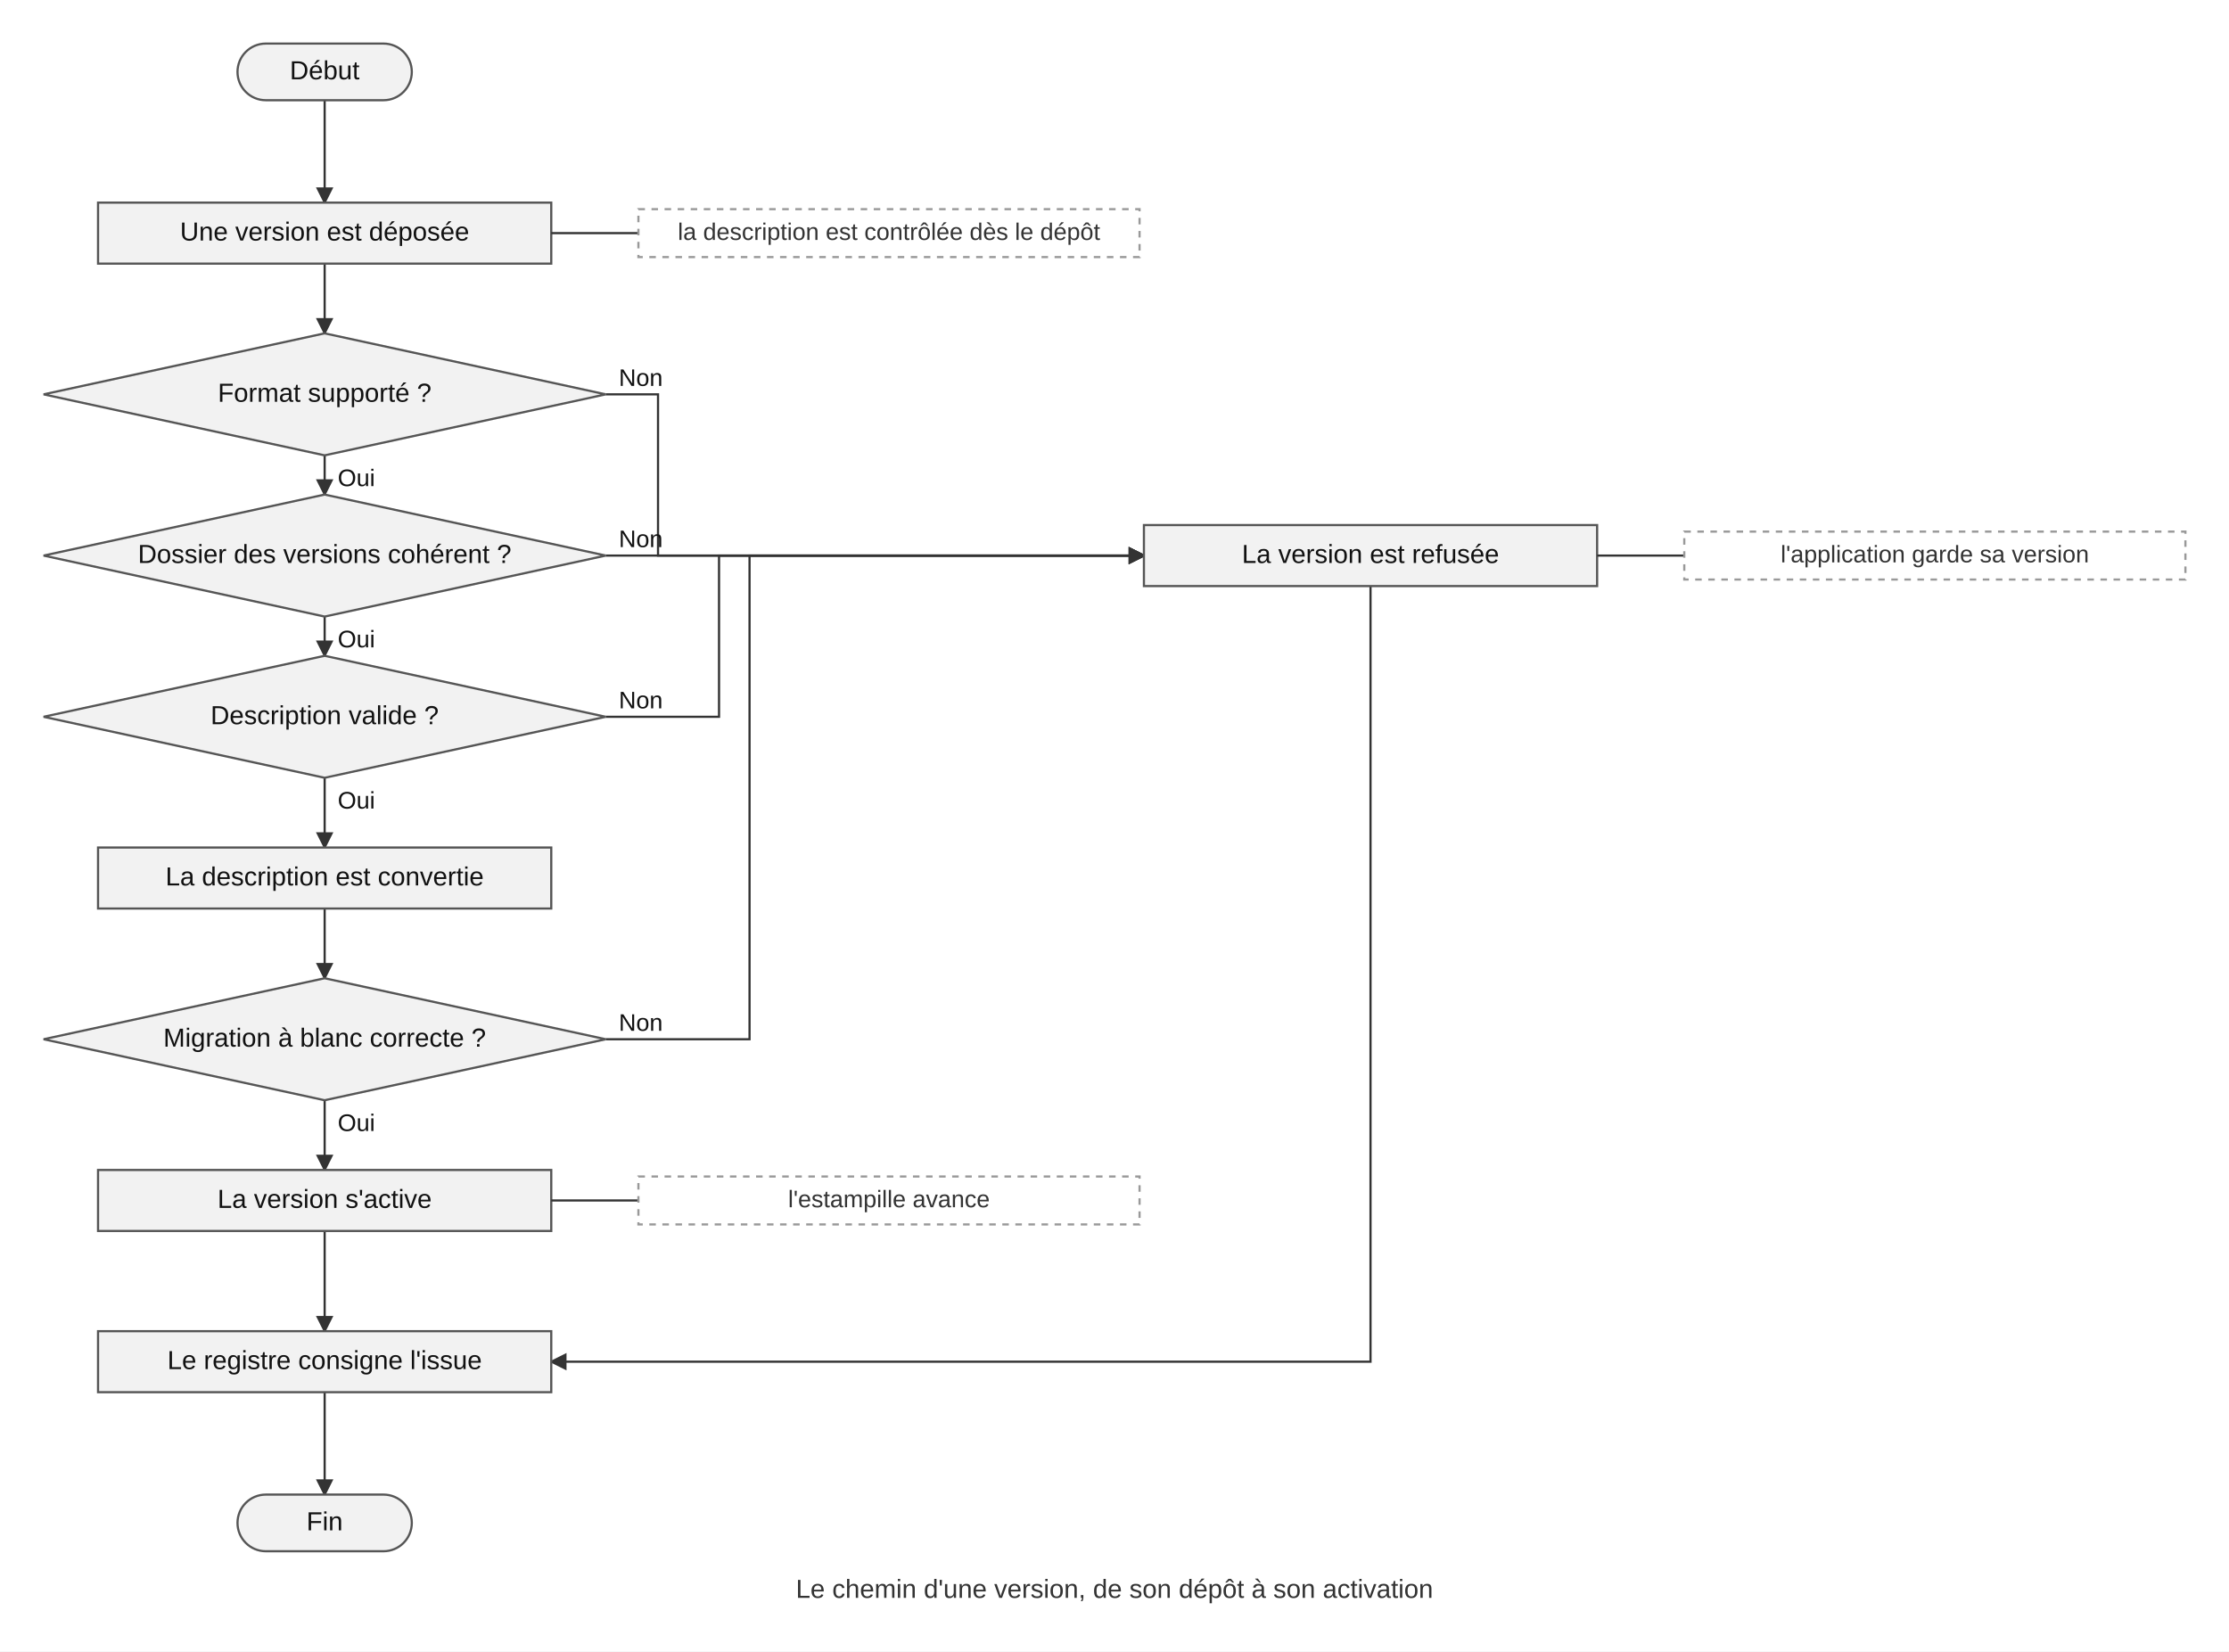
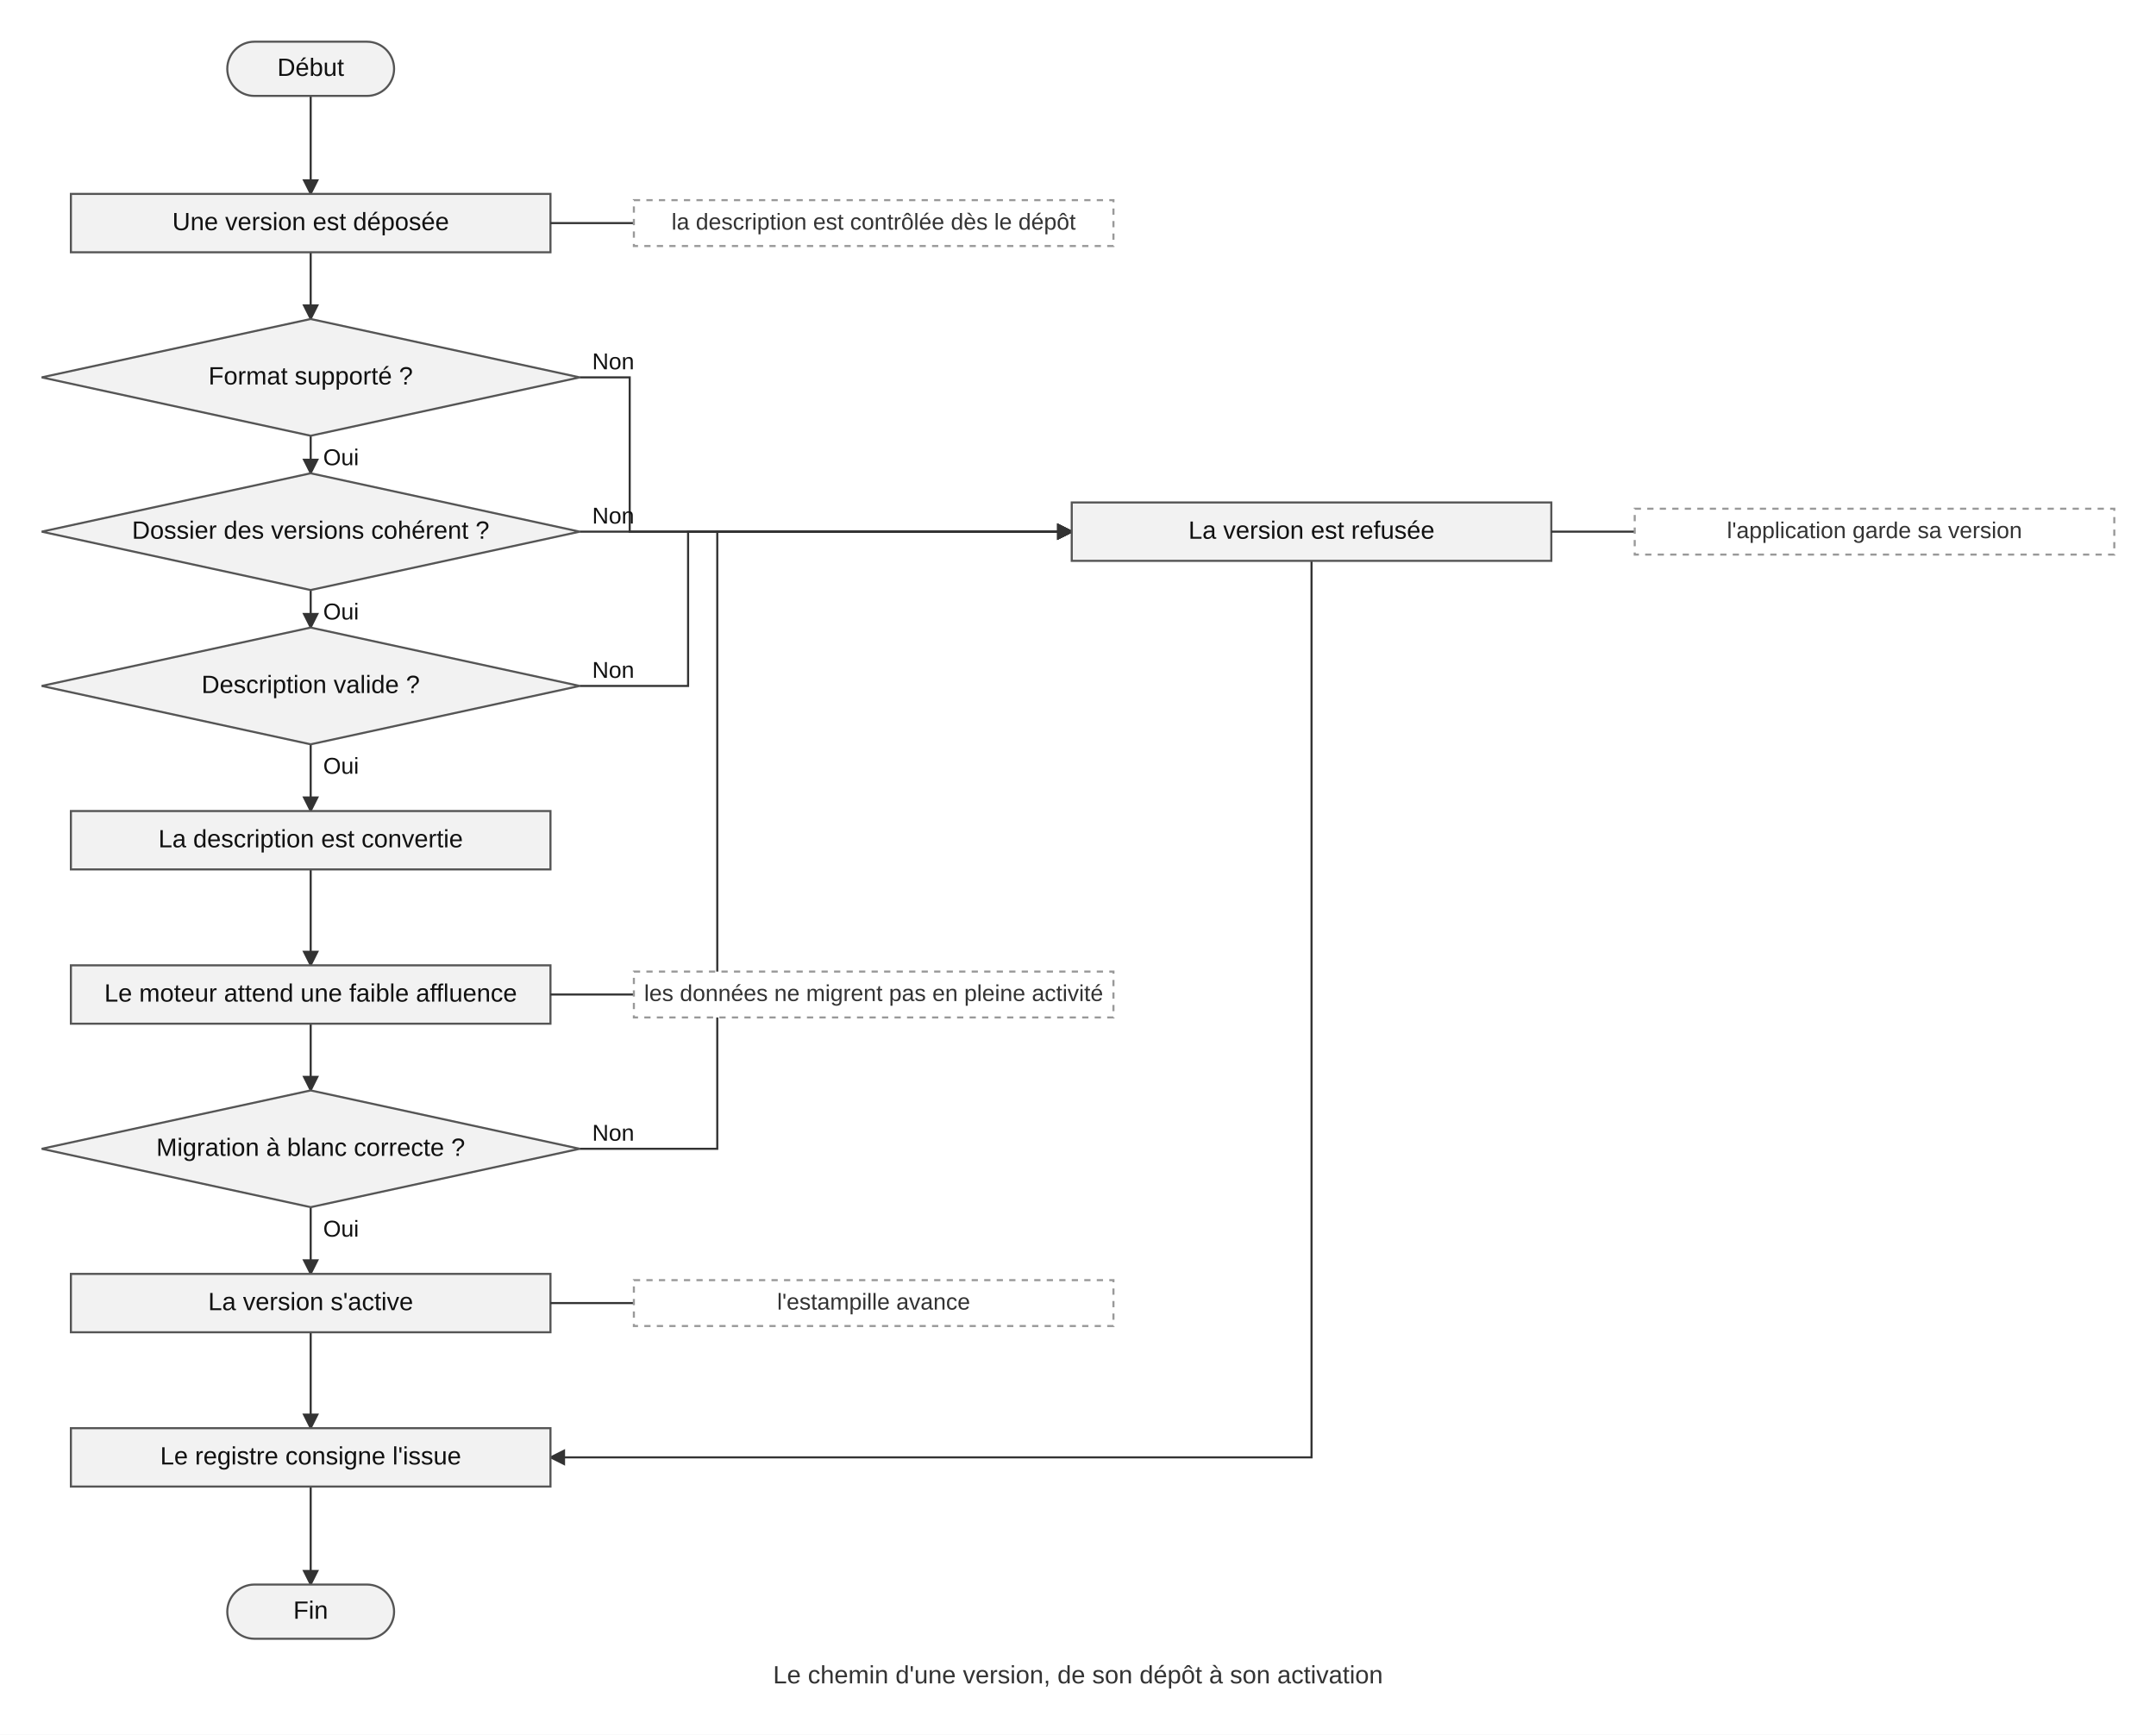
- <svg xmlns="http://www.w3.org/2000/svg" width="1023" height="758" viewBox="56 54 1023 758" font-family="Segoe UI, Arial, sans-serif">
+ <svg xmlns="http://www.w3.org/2000/svg" width="1034" height="832" viewBox="56 54 1034 832" font-family="Segoe UI, Arial, sans-serif">
  <defs>
    <marker id="fleche" markerWidth="8" markerHeight="8" refX="7" refY="4" orient="auto">
      <path d="M0,0 L8,4 L0,8 z" fill="#333333" />
    </marker>
  </defs>
-   <rect x="56" y="54" width="1023" height="758" fill="#ffffff" />
+   <rect x="56" y="54" width="1034" height="832" fill="#ffffff" />
  <path d="M 205,100.0 L 205,147.0" fill="none" stroke="#333333" stroke-width="1" marker-end="url(#fleche)" />
  <path d="M 205,175.0 L 205,207.0" fill="none" stroke="#333333" stroke-width="1" marker-end="url(#fleche)" />
  <path d="M 205,263.0 L 205,281.0" fill="none" stroke="#333333" stroke-width="1" marker-end="url(#fleche)" />
  <text x="211" y="274.0" text-anchor="start" font-family="Segoe UI, Arial, sans-serif" font-size="11" fill="#111111" dominant-baseline="middle">Oui</text>
-   <path d="M 334.0,235 L 358.0,235 L 358.0,309 L 581.0,309" fill="none" stroke="#333333" stroke-width="1" marker-end="url(#fleche)" />
+   <path d="M 334.0,235 L 358.0,235 L 358.0,309 L 570.0,309" fill="none" stroke="#333333" stroke-width="1" marker-end="url(#fleche)" />
  <text x="340.0" y="228" text-anchor="start" font-family="Segoe UI, Arial, sans-serif" font-size="11" fill="#111111" dominant-baseline="middle">Non</text>
  <path d="M 205,337.0 L 205,355.0" fill="none" stroke="#333333" stroke-width="1" marker-end="url(#fleche)" />
  <text x="211" y="348.0" text-anchor="start" font-family="Segoe UI, Arial, sans-serif" font-size="11" fill="#111111" dominant-baseline="middle">Oui</text>
-   <path d="M 334.0,309 L 581.0,309" fill="none" stroke="#333333" stroke-width="1" marker-end="url(#fleche)" />
+   <path d="M 334.0,309 L 570.0,309" fill="none" stroke="#333333" stroke-width="1" marker-end="url(#fleche)" />
  <text x="340.0" y="302" text-anchor="start" font-family="Segoe UI, Arial, sans-serif" font-size="11" fill="#111111" dominant-baseline="middle">Non</text>
  <path d="M 205,411.0 L 205,443.0" fill="none" stroke="#333333" stroke-width="1" marker-end="url(#fleche)" />
  <text x="211" y="422.0" text-anchor="start" font-family="Segoe UI, Arial, sans-serif" font-size="11" fill="#111111" dominant-baseline="middle">Oui</text>
-   <path d="M 334.0,383 L 386.0,383 L 386.0,309 L 581.0,309" fill="none" stroke="#333333" stroke-width="1" marker-end="url(#fleche)" />
+   <path d="M 334.0,383 L 386.0,383 L 386.0,309 L 570.0,309" fill="none" stroke="#333333" stroke-width="1" marker-end="url(#fleche)" />
  <text x="340.0" y="376" text-anchor="start" font-family="Segoe UI, Arial, sans-serif" font-size="11" fill="#111111" dominant-baseline="middle">Non</text>
-   <path d="M 205,471.0 L 205,503.0" fill="none" stroke="#333333" stroke-width="1" marker-end="url(#fleche)" />
-   <path d="M 205,559.0 L 205,591.0" fill="none" stroke="#333333" stroke-width="1" marker-end="url(#fleche)" />
-   <text x="211" y="570.0" text-anchor="start" font-family="Segoe UI, Arial, sans-serif" font-size="11" fill="#111111" dominant-baseline="middle">Oui</text>
-   <path d="M 334.0,531 L 400.0,531 L 400.0,309 L 581.0,309" fill="none" stroke="#333333" stroke-width="1" marker-end="url(#fleche)" />
-   <text x="340.0" y="524" text-anchor="start" font-family="Segoe UI, Arial, sans-serif" font-size="11" fill="#111111" dominant-baseline="middle">Non</text>
-   <path d="M 205,619.0 L 205,665.0" fill="none" stroke="#333333" stroke-width="1" marker-end="url(#fleche)" />
-   <path d="M 205,693.0 L 205,740.0" fill="none" stroke="#333333" stroke-width="1" marker-end="url(#fleche)" />
-   <path d="M 685,323.0 L 685,679 L 309.0,679" fill="none" stroke="#333333" stroke-width="1" marker-end="url(#fleche)" />
+   <path d="M 205,471.0 L 205,517.0" fill="none" stroke="#333333" stroke-width="1" marker-end="url(#fleche)" />
+   <path d="M 205,545.0 L 205,577.0" fill="none" stroke="#333333" stroke-width="1" marker-end="url(#fleche)" />
+   <path d="M 205,633.0 L 205,665.0" fill="none" stroke="#333333" stroke-width="1" marker-end="url(#fleche)" />
+   <text x="211" y="644.0" text-anchor="start" font-family="Segoe UI, Arial, sans-serif" font-size="11" fill="#111111" dominant-baseline="middle">Oui</text>
+   <path d="M 334.0,605 L 400.0,605 L 400.0,309 L 570.0,309" fill="none" stroke="#333333" stroke-width="1" marker-end="url(#fleche)" />
+   <text x="340.0" y="598" text-anchor="start" font-family="Segoe UI, Arial, sans-serif" font-size="11" fill="#111111" dominant-baseline="middle">Non</text>
+   <path d="M 205,693.0 L 205,739.0" fill="none" stroke="#333333" stroke-width="1" marker-end="url(#fleche)" />
+   <path d="M 205,767.0 L 205,814.0" fill="none" stroke="#333333" stroke-width="1" marker-end="url(#fleche)" />
+   <path d="M 685,323.0 L 685,753 L 320.0,753" fill="none" stroke="#333333" stroke-width="1" marker-end="url(#fleche)" />
  <rect x="165.0" y="74.0" width="80" height="26" rx="13.0" fill="#f2f2f2" stroke="#555555" stroke-width="1" />
  <text x="205" y="87" text-anchor="middle" font-family="Segoe UI, Arial, sans-serif" font-size="12" fill="#111111" dominant-baseline="middle">Début</text>
-   <rect x="101.0" y="147.0" width="208" height="28" fill="#f2f2f2" stroke="#555555" stroke-width="1" />
+   <rect x="90.0" y="147.0" width="230" height="28" fill="#f2f2f2" stroke="#555555" stroke-width="1" />
  <text x="205" y="161" text-anchor="middle" font-family="Segoe UI, Arial, sans-serif" font-size="12" fill="#111111" dominant-baseline="middle">Une version est déposée</text>
-   <path d="M 309.0,161 L 349.0,161" fill="none" stroke="#333333" stroke-width="1" />
-   <rect x="349.0" y="150" width="230" height="22" fill="#ffffff" stroke="#999999" stroke-dasharray="3 3" stroke-width="1" />
-   <text x="464.0" y="161" text-anchor="middle" font-family="Segoe UI, Arial, sans-serif" font-size="11" fill="#333333" dominant-baseline="middle">la description est contrôlée dès le dépôt</text>
+   <path d="M 320.0,161 L 360.0,161" fill="none" stroke="#333333" stroke-width="1" />
+   <rect x="360.0" y="150" width="230" height="22" fill="#ffffff" stroke="#999999" stroke-dasharray="3 3" stroke-width="1" />
+   <text x="475.0" y="161" text-anchor="middle" font-family="Segoe UI, Arial, sans-serif" font-size="11" fill="#333333" dominant-baseline="middle">la description est contrôlée dès le dépôt</text>
  <polygon points="205,207.0 334.0,235 205,263.0 76.0,235" fill="#f2f2f2" stroke="#555555" stroke-width="1" />
  <text x="205" y="235" text-anchor="middle" font-family="Segoe UI, Arial, sans-serif" font-size="12" fill="#111111" dominant-baseline="middle">Format supporté ?</text>
  <polygon points="205,281.0 334.0,309 205,337.0 76.0,309" fill="#f2f2f2" stroke="#555555" stroke-width="1" />
  <text x="205" y="309" text-anchor="middle" font-family="Segoe UI, Arial, sans-serif" font-size="12" fill="#111111" dominant-baseline="middle">Dossier des versions cohérent ?</text>
  <polygon points="205,355.0 334.0,383 205,411.0 76.0,383" fill="#f2f2f2" stroke="#555555" stroke-width="1" />
  <text x="205" y="383" text-anchor="middle" font-family="Segoe UI, Arial, sans-serif" font-size="12" fill="#111111" dominant-baseline="middle">Description valide ?</text>
-   <rect x="101.0" y="443.0" width="208" height="28" fill="#f2f2f2" stroke="#555555" stroke-width="1" />
+   <rect x="90.0" y="443.0" width="230" height="28" fill="#f2f2f2" stroke="#555555" stroke-width="1" />
  <text x="205" y="457" text-anchor="middle" font-family="Segoe UI, Arial, sans-serif" font-size="12" fill="#111111" dominant-baseline="middle">La description est convertie</text>
-   <polygon points="205,503.0 334.0,531 205,559.0 76.0,531" fill="#f2f2f2" stroke="#555555" stroke-width="1" />
-   <text x="205" y="531" text-anchor="middle" font-family="Segoe UI, Arial, sans-serif" font-size="12" fill="#111111" dominant-baseline="middle">Migration à blanc correcte ?</text>
-   <rect x="101.0" y="591.0" width="208" height="28" fill="#f2f2f2" stroke="#555555" stroke-width="1" />
-   <text x="205" y="605" text-anchor="middle" font-family="Segoe UI, Arial, sans-serif" font-size="12" fill="#111111" dominant-baseline="middle">La version s'active</text>
-   <path d="M 309.0,605 L 349.0,605" fill="none" stroke="#333333" stroke-width="1" />
-   <rect x="349.0" y="594" width="230" height="22" fill="#ffffff" stroke="#999999" stroke-dasharray="3 3" stroke-width="1" />
-   <text x="464.0" y="605" text-anchor="middle" font-family="Segoe UI, Arial, sans-serif" font-size="11" fill="#333333" dominant-baseline="middle">l'estampille avance</text>
-   <rect x="101.0" y="665.0" width="208" height="28" fill="#f2f2f2" stroke="#555555" stroke-width="1" />
-   <text x="205" y="679" text-anchor="middle" font-family="Segoe UI, Arial, sans-serif" font-size="12" fill="#111111" dominant-baseline="middle">Le registre consigne l'issue</text>
-   <rect x="165.0" y="740.0" width="80" height="26" rx="13.0" fill="#f2f2f2" stroke="#555555" stroke-width="1" />
-   <text x="205" y="753" text-anchor="middle" font-family="Segoe UI, Arial, sans-serif" font-size="12" fill="#111111" dominant-baseline="middle">Fin</text>
-   <rect x="581.0" y="295.0" width="208" height="28" fill="#f2f2f2" stroke="#555555" stroke-width="1" />
+   <rect x="90.0" y="517.0" width="230" height="28" fill="#f2f2f2" stroke="#555555" stroke-width="1" />
+   <text x="205" y="531" text-anchor="middle" font-family="Segoe UI, Arial, sans-serif" font-size="12" fill="#111111" dominant-baseline="middle">Le moteur attend une faible affluence</text>
+   <path d="M 320.0,531 L 360.0,531" fill="none" stroke="#333333" stroke-width="1" />
+   <rect x="360.0" y="520" width="230" height="22" fill="#ffffff" stroke="#999999" stroke-dasharray="3 3" stroke-width="1" />
+   <text x="475.0" y="531" text-anchor="middle" font-family="Segoe UI, Arial, sans-serif" font-size="11" fill="#333333" dominant-baseline="middle">les données ne migrent pas en pleine activité</text>
+   <polygon points="205,577.0 334.0,605 205,633.0 76.0,605" fill="#f2f2f2" stroke="#555555" stroke-width="1" />
+   <text x="205" y="605" text-anchor="middle" font-family="Segoe UI, Arial, sans-serif" font-size="12" fill="#111111" dominant-baseline="middle">Migration à blanc correcte ?</text>
+   <rect x="90.0" y="665.0" width="230" height="28" fill="#f2f2f2" stroke="#555555" stroke-width="1" />
+   <text x="205" y="679" text-anchor="middle" font-family="Segoe UI, Arial, sans-serif" font-size="12" fill="#111111" dominant-baseline="middle">La version s'active</text>
+   <path d="M 320.0,679 L 360.0,679" fill="none" stroke="#333333" stroke-width="1" />
+   <rect x="360.0" y="668" width="230" height="22" fill="#ffffff" stroke="#999999" stroke-dasharray="3 3" stroke-width="1" />
+   <text x="475.0" y="679" text-anchor="middle" font-family="Segoe UI, Arial, sans-serif" font-size="11" fill="#333333" dominant-baseline="middle">l'estampille avance</text>
+   <rect x="90.0" y="739.0" width="230" height="28" fill="#f2f2f2" stroke="#555555" stroke-width="1" />
+   <text x="205" y="753" text-anchor="middle" font-family="Segoe UI, Arial, sans-serif" font-size="12" fill="#111111" dominant-baseline="middle">Le registre consigne l'issue</text>
+   <rect x="165.0" y="814.0" width="80" height="26" rx="13.0" fill="#f2f2f2" stroke="#555555" stroke-width="1" />
+   <text x="205" y="827" text-anchor="middle" font-family="Segoe UI, Arial, sans-serif" font-size="12" fill="#111111" dominant-baseline="middle">Fin</text>
+   <rect x="570.0" y="295.0" width="230" height="28" fill="#f2f2f2" stroke="#555555" stroke-width="1" />
  <text x="685" y="309" text-anchor="middle" font-family="Segoe UI, Arial, sans-serif" font-size="12" fill="#111111" dominant-baseline="middle">La version est refusée</text>
-   <path d="M 789.0,309 L 829.0,309" fill="none" stroke="#333333" stroke-width="1" />
-   <rect x="829.0" y="298" width="230" height="22" fill="#ffffff" stroke="#999999" stroke-dasharray="3 3" stroke-width="1" />
-   <text x="944.0" y="309" text-anchor="middle" font-family="Segoe UI, Arial, sans-serif" font-size="11" fill="#333333" dominant-baseline="middle">l'application garde sa version</text>
-   <text x="567.5" y="784.0" text-anchor="middle" font-family="Segoe UI, Arial, sans-serif" font-size="12" fill="#333333" dominant-baseline="middle">Le chemin d'une version, de son dépôt à son activation</text>
+   <path d="M 800.0,309 L 840.0,309" fill="none" stroke="#333333" stroke-width="1" />
+   <rect x="840.0" y="298" width="230" height="22" fill="#ffffff" stroke="#999999" stroke-dasharray="3 3" stroke-width="1" />
+   <text x="955.0" y="309" text-anchor="middle" font-family="Segoe UI, Arial, sans-serif" font-size="11" fill="#333333" dominant-baseline="middle">l'application garde sa version</text>
+   <text x="573.0" y="858.0" text-anchor="middle" font-family="Segoe UI, Arial, sans-serif" font-size="12" fill="#333333" dominant-baseline="middle">Le chemin d'une version, de son dépôt à son activation</text>
</svg>
